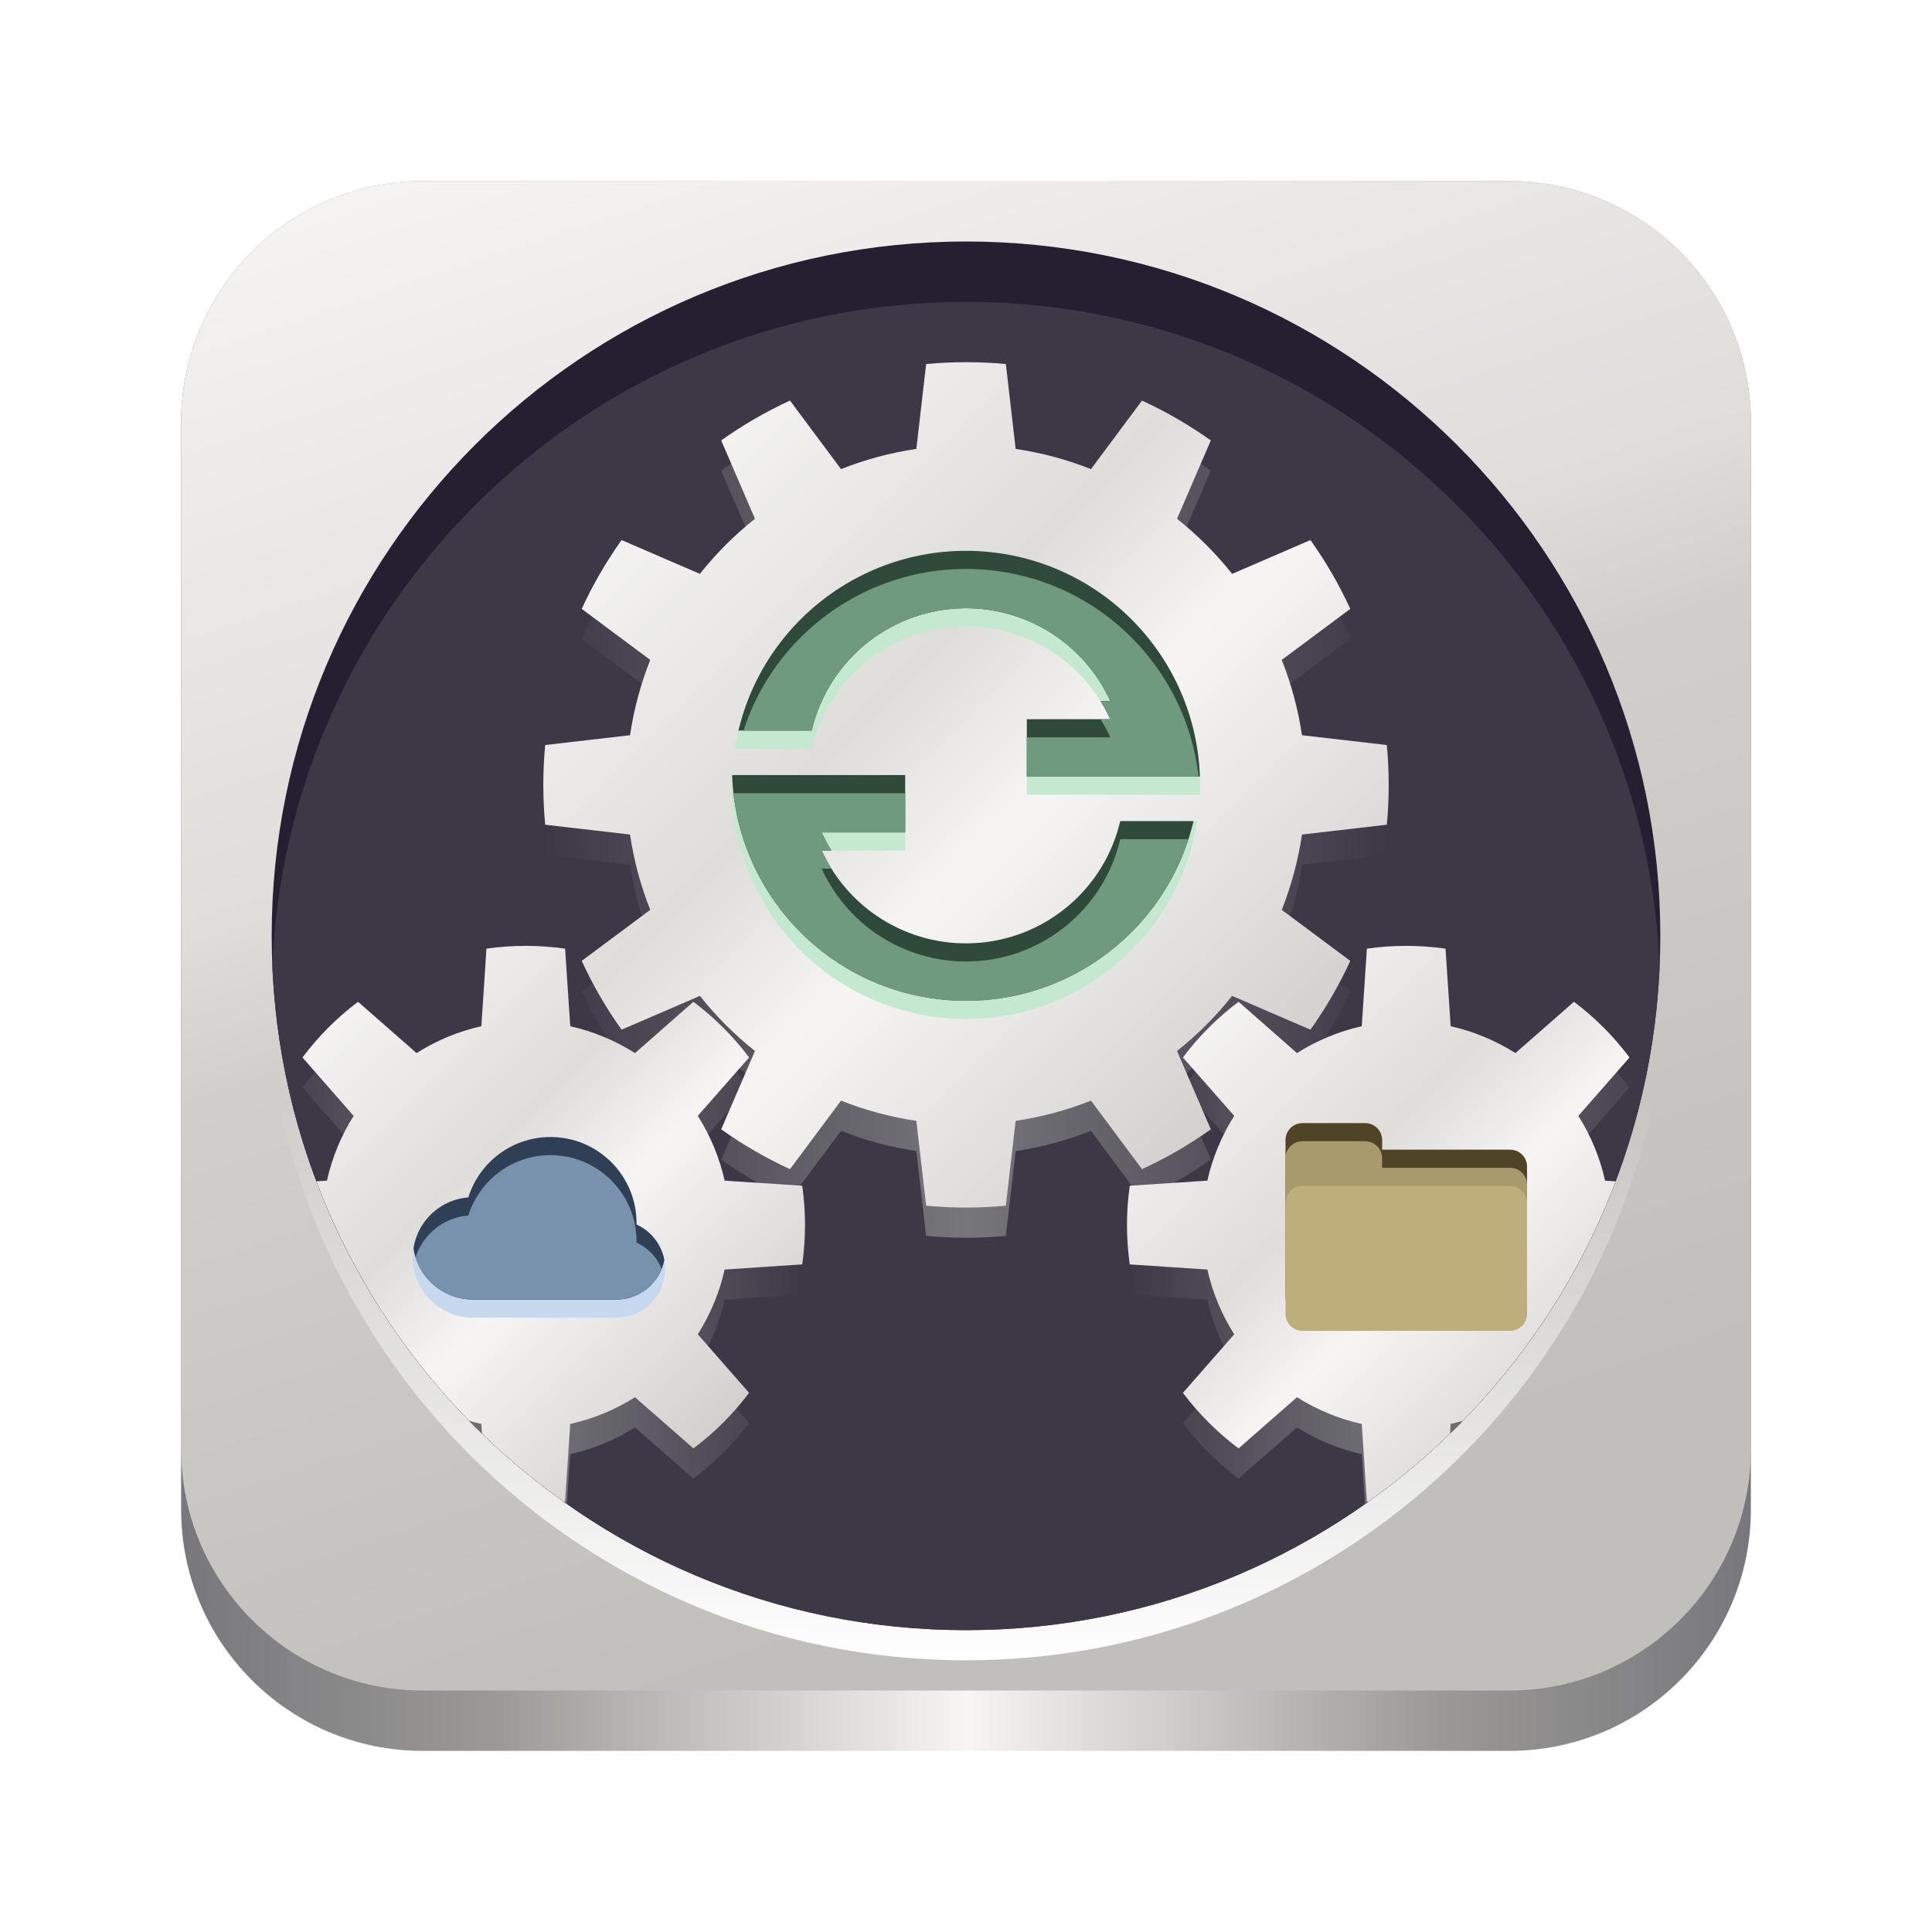
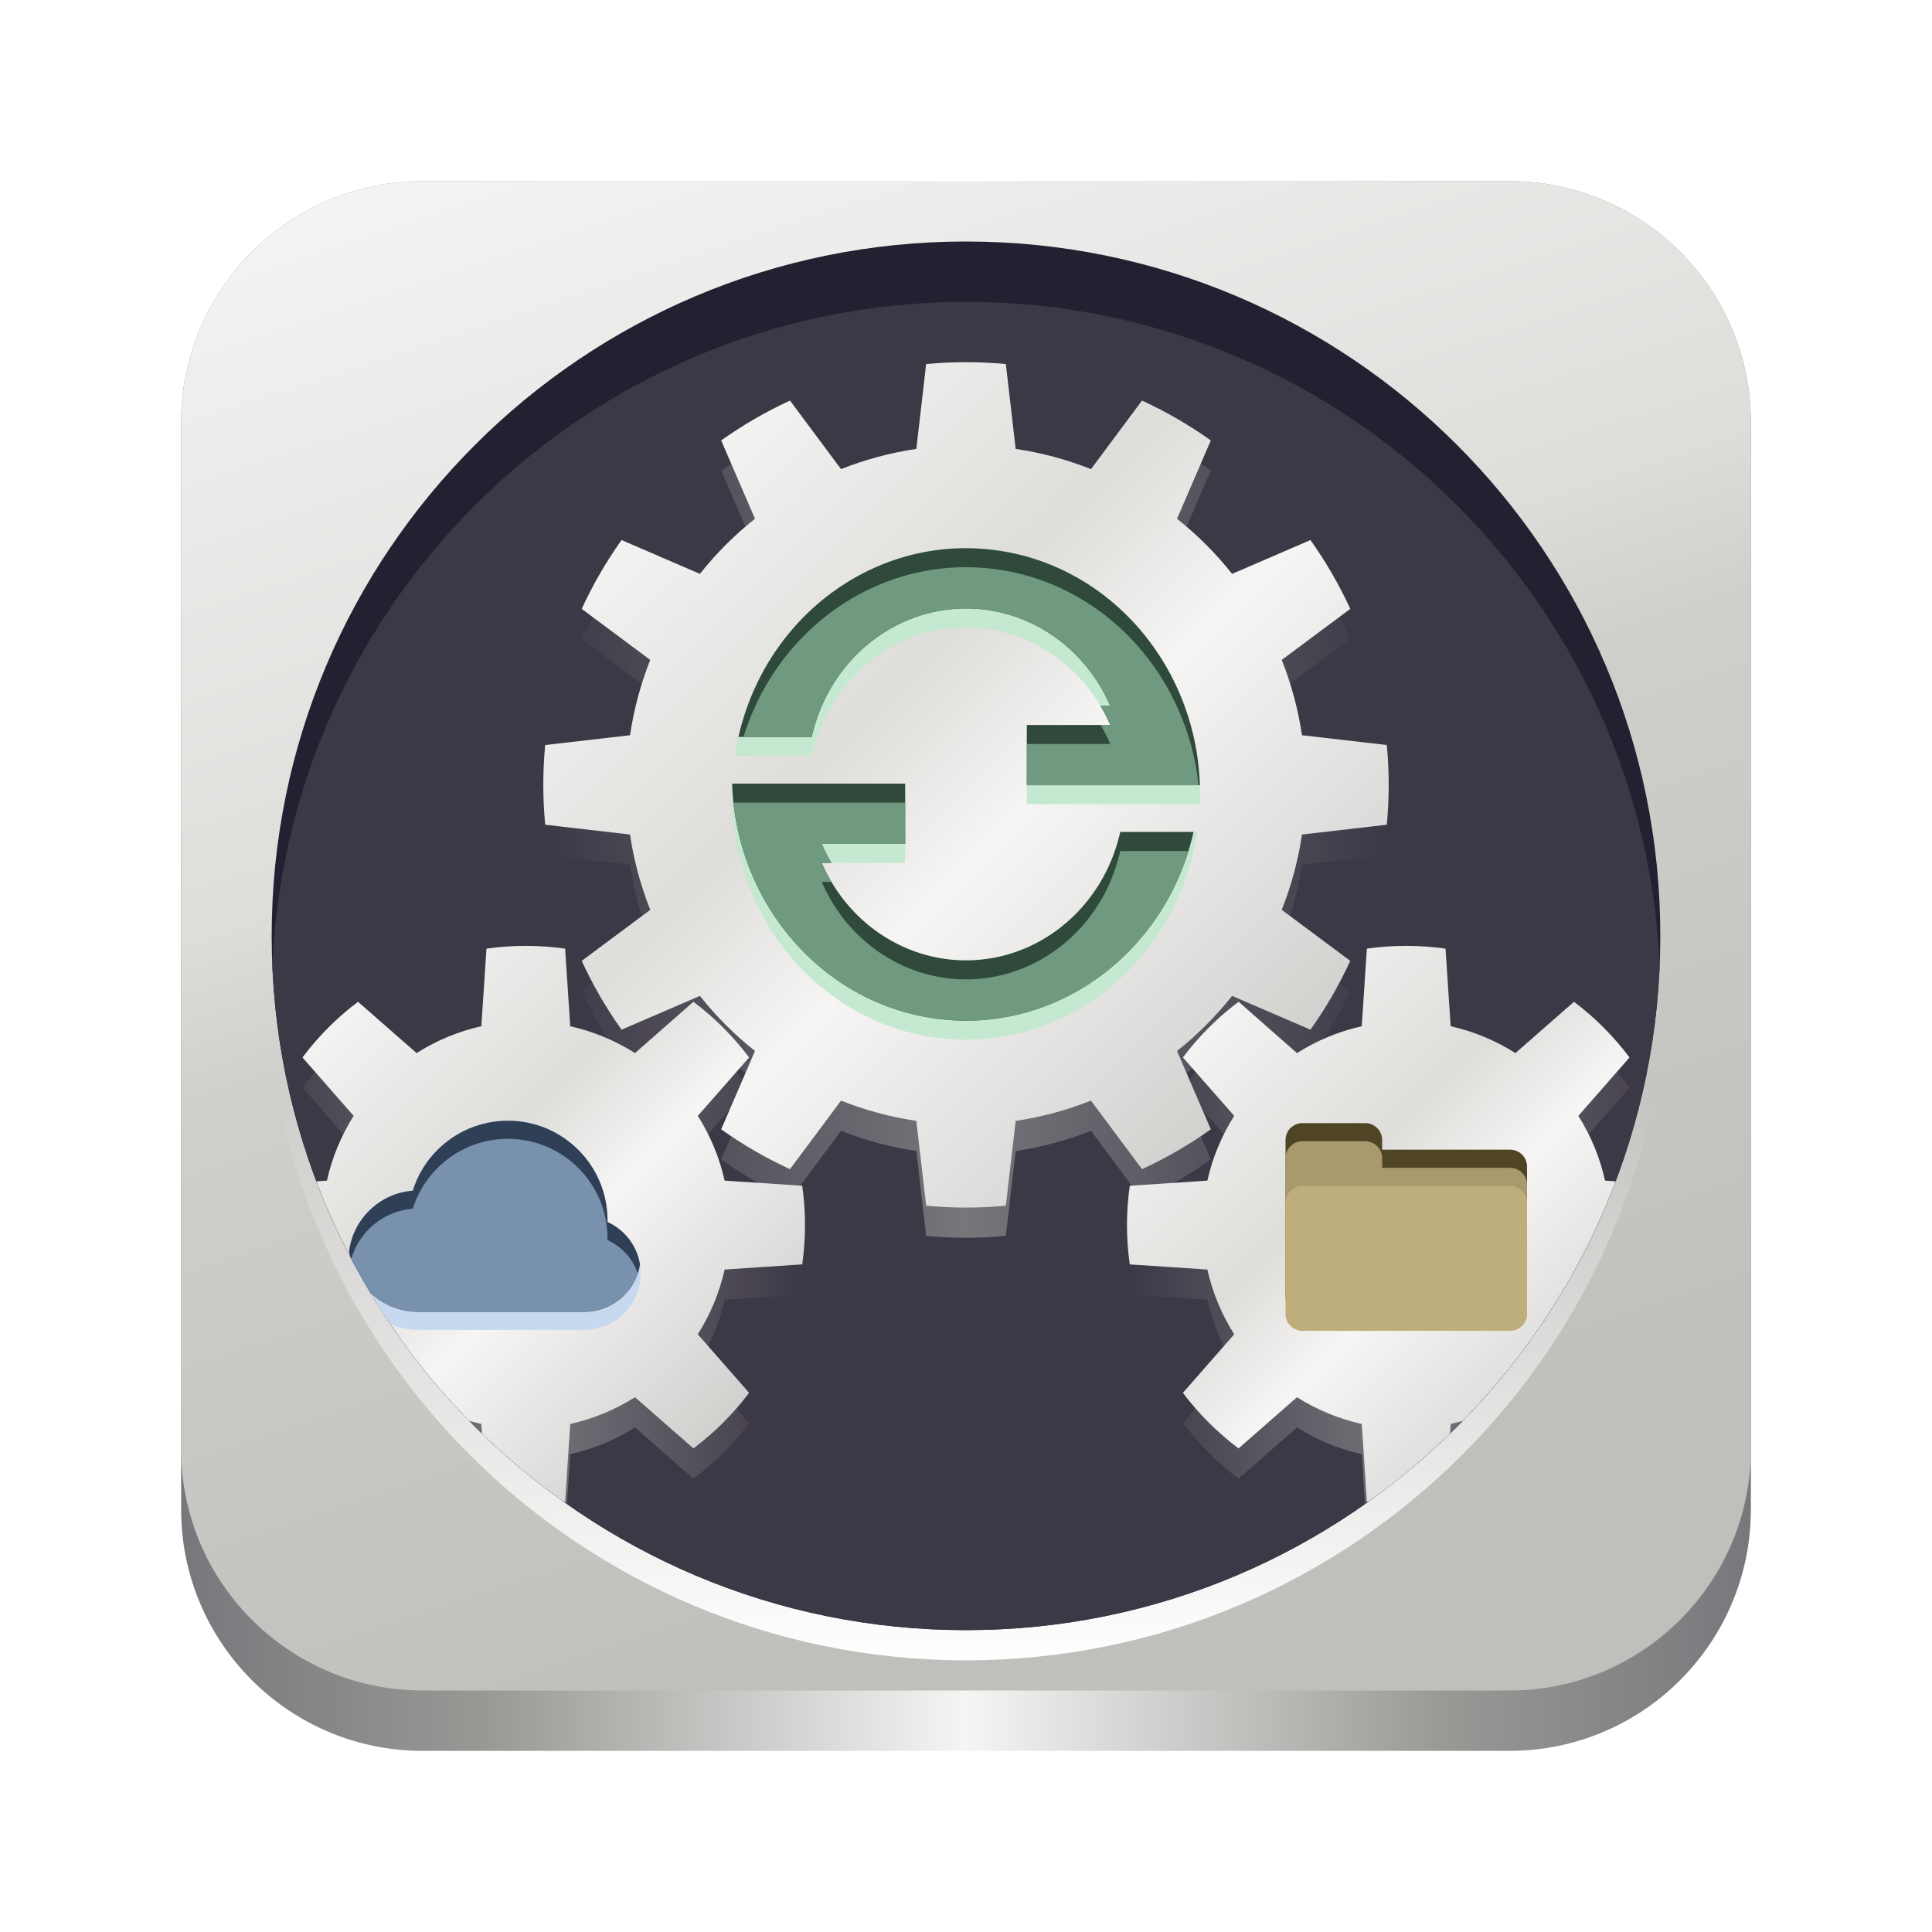
<svg xmlns="http://www.w3.org/2000/svg" width="128" height="128" viewBox="0 0 128 128">
  <defs>
    <linearGradient id="plate" x1="0" y1="0" x2="0.35" y2="1">
      <stop offset="0" stop-color="#f6f5f4" />
      <stop offset="0.45" stop-color="#deddda" />
      <stop offset="0.55" stop-color="#d0cfcc" />
      <stop offset="1" stop-color="#c0bfbc" />
    </linearGradient>
    <linearGradient id="plate-front" x1="0" y1="0" x2="1" y2="0">
      <stop offset="0" stop-color="#77767b" />
      <stop offset="0.2" stop-color="#9a9996" />
      <stop offset="0.5" stop-color="#f6f5f4" />
      <stop offset="0.8" stop-color="#9a9996" />
      <stop offset="1" stop-color="#77767b" />
    </linearGradient>
    <linearGradient id="well-lip" x1="0" y1="0" x2="0" y2="1">
      <stop offset="0.6" stop-color="#ffffff" stop-opacity="0" />
      <stop offset="1" stop-color="#ffffff" stop-opacity="1" />
    </linearGradient>
    <linearGradient id="gear" x1="0" y1="0" x2="1" y2="1">
      <stop offset="0" stop-color="#ffffff" />
      <stop offset="0.4" stop-color="#deddda" />
      <stop offset="0.55" stop-color="#f6f5f4" />
      <stop offset="1" stop-color="#c0bfbc" />
    </linearGradient>
    <linearGradient id="gear-front" x1="0" y1="0" x2="1" y2="0">
      <stop offset="0" stop-color="#3d3846" />
      <stop offset="0.5" stop-color="#77767b" />
      <stop offset="1" stop-color="#3d3846" />
    </linearGradient>
    <clipPath id="well">
      <circle cx="64" cy="62" r="46" />
    </clipPath>
    <clipPath id="sync-up">
-       <path d="M48.69 49.6A15.5 15.5 0 0 1 79.49 52.65L68.03 52.65L68.03 47.65L73.56 47.65A10.5 10.5 0 0 0 53.78 49.6ZM79.31 54.4A15.5 15.5 0 0 1 48.51 51.35L59.97 51.35L59.97 56.35L54.44 56.35A10.5 10.5 0 0 0 74.22 54.4Z" transform="translate(0 -1.2)" />
+       <path d="M-15.31 -2.4A15.5 15.5 0 0 1 15.49 0.65L4.03 0.65L4.03 -4.35L9.56 -4.35A10.5 10.5 0 0 0 -10.22 -2.4ZM15.31 2.4A15.5 15.5 0 0 1 -15.49 -0.65L-4.03 -0.65L-4.03 4.35L-9.56 4.35A10.5 10.5 0 0 0 10.22 2.4Z" transform="translate(0 -1.2)" />
    </clipPath>
    <clipPath id="sync-down">
-       <path d="M48.69 49.6A15.5 15.5 0 0 1 79.49 52.65L68.03 52.65L68.03 47.65L73.56 47.65A10.5 10.5 0 0 0 53.78 49.6ZM79.31 54.4A15.5 15.5 0 0 1 48.51 51.35L59.97 51.35L59.97 56.35L54.44 56.35A10.5 10.5 0 0 0 74.22 54.4Z" transform="translate(0 1.2)" />
+       <path d="M-15.31 -2.4A15.5 15.5 0 0 1 15.49 0.65L4.03 0.65L4.03 -4.35L9.56 -4.35A10.5 10.5 0 0 0 -10.22 -2.4ZM15.31 2.4A15.5 15.5 0 0 1 -15.49 -0.65L-4.03 -0.65L-4.03 4.35L-9.56 4.35A10.5 10.5 0 0 0 10.22 2.4Z" transform="translate(0 1.2)" />
    </clipPath>
    <clipPath id="cloud-up">
-       <path d="M27.35 83.31A3.99 3.99 0 1 1 35.33 83.31A3.99 3.99 0 1 1 27.35 83.31ZM30.77 81.03A5.7 5.7 0 1 1 42.17 81.03A5.7 5.7 0 1 1 30.77 81.03ZM37.61 84.07A3.23 3.23 0 1 1 44.07 84.07A3.23 3.23 0 1 1 37.61 84.07ZM31.34 83.31h9.5v3.99h-9.5Z" transform="translate(0 -1.2)" />
+       <path d="M23.09 83.49A4.62 4.62 0 1 1 32.33 83.49A4.62 4.62 0 1 1 23.09 83.49ZM27.05 80.85A6.6 6.6 0 1 1 40.25 80.85A6.6 6.6 0 1 1 27.05 80.85ZM34.97 84.37A3.74 3.74 0 1 1 42.45 84.37A3.74 3.74 0 1 1 34.97 84.37ZM27.71 83.49h11v4.62h-11Z" transform="translate(0 -1.2)" />
    </clipPath>
    <clipPath id="cloud-down">
-       <path d="M27.35 83.31A3.99 3.99 0 1 1 35.33 83.31A3.99 3.99 0 1 1 27.35 83.31ZM30.77 81.03A5.7 5.7 0 1 1 42.17 81.03A5.7 5.7 0 1 1 30.77 81.03ZM37.61 84.07A3.23 3.23 0 1 1 44.07 84.07A3.23 3.23 0 1 1 37.61 84.07ZM31.34 83.31h9.5v3.99h-9.5Z" transform="translate(0 1.2)" />
+       <path d="M23.09 83.49A4.62 4.62 0 1 1 32.33 83.49A4.62 4.62 0 1 1 23.09 83.49ZM27.05 80.85A6.6 6.6 0 1 1 40.25 80.85A6.6 6.6 0 1 1 27.05 80.85ZM34.97 84.37A3.74 3.74 0 1 1 42.45 84.37A3.74 3.74 0 1 1 34.97 84.37ZM27.71 83.49h11v4.62h-11Z" transform="translate(0 1.2)" />
    </clipPath>
    <clipPath id="folder-up">
      <path d="M86.29 74.41h4.16a1.12 1.12 0 0 1 1.12 1.12v9.76a1.12 1.12 0 0 1 -1.12 1.12h-4.16a1.12 1.12 0 0 1 -1.12 -1.12v-9.76a1.12 1.12 0 0 1 1.12 -1.12ZM86.29 76.17h13.76a1.12 1.12 0 0 1 1.12 1.12v9.76a1.12 1.12 0 0 1 -1.12 1.12h-13.76a1.12 1.12 0 0 1 -1.12 -1.12v-9.76a1.12 1.12 0 0 1 1.12 -1.12Z" transform="translate(0 -1.2)" />
    </clipPath>
    <clipPath id="folder-down">
      <path d="M86.29 74.41h4.16a1.12 1.12 0 0 1 1.12 1.12v9.76a1.12 1.12 0 0 1 -1.12 1.12h-4.16a1.12 1.12 0 0 1 -1.12 -1.12v-9.76a1.12 1.12 0 0 1 1.12 -1.12ZM86.29 76.17h13.76a1.12 1.12 0 0 1 1.12 1.12v9.76a1.12 1.12 0 0 1 -1.12 1.12h-13.76a1.12 1.12 0 0 1 -1.12 -1.12v-9.76a1.12 1.12 0 0 1 1.12 -1.12Z" transform="translate(0 1.2)" />
    </clipPath>
  </defs>
  <rect x="12" y="12" width="104" height="104" rx="16" fill="url(#plate-front)" />
  <rect x="12" y="12" width="104" height="100" rx="16" fill="url(#plate)" />
  <circle cx="64" cy="63.5" r="46.5" fill="url(#well-lip)" />
  <circle cx="64" cy="62" r="46" fill="#241f31" />
  <g clip-path="url(#well)">
    <circle cx="64" cy="66" r="46" fill="#3d3846" />
    <path d="M42.07 71.77L45.94 68.37A18.5 18.5 0 0 1 49.63 72.06L46.23 75.93A13.5 13.5 0 0 1 48.01 80.22L53.15 80.56A18.5 18.5 0 0 1 53.15 85.77L48.01 86.11A13.5 13.5 0 0 1 46.23 90.4L49.63 94.28A18.5 18.5 0 0 1 45.94 97.96L42.07 94.57A13.5 13.5 0 0 1 37.78 96.34L37.44 101.48A18.5 18.5 0 0 1 32.23 101.48L31.89 96.34A13.5 13.5 0 0 1 27.6 94.57L23.72 97.96A18.5 18.5 0 0 1 20.04 94.28L23.43 90.4A13.5 13.5 0 0 1 21.66 86.11L16.52 85.77A18.5 18.5 0 0 1 16.52 80.56L21.66 80.22A13.5 13.5 0 0 1 23.43 75.93L20.04 72.06A18.5 18.5 0 0 1 23.72 68.37L27.6 71.77A13.5 13.5 0 0 1 31.89 69.99L32.23 64.85A18.5 18.5 0 0 1 37.44 64.85L37.78 69.99A13.5 13.5 0 0 1 42.07 71.77Z" fill="url(#gear-front)" />
    <path d="M81.77 75.93L78.37 72.06A18.5 18.5 0 0 1 82.06 68.37L85.93 71.77A13.5 13.5 0 0 1 90.22 69.99L90.56 64.85A18.5 18.5 0 0 1 95.77 64.85L96.11 69.99A13.5 13.5 0 0 1 100.4 71.77L104.28 68.37A18.5 18.5 0 0 1 107.96 72.06L104.57 75.93A13.5 13.5 0 0 1 106.34 80.22L111.48 80.56A18.5 18.5 0 0 1 111.48 85.77L106.34 86.11A13.5 13.5 0 0 1 104.57 90.4L107.96 94.28A18.5 18.5 0 0 1 104.28 97.96L100.4 94.57A13.5 13.5 0 0 1 96.11 96.34L95.77 101.48A18.5 18.5 0 0 1 90.56 101.48L90.22 96.34A13.5 13.5 0 0 1 85.93 94.57L82.06 97.96A18.5 18.5 0 0 1 78.37 94.28L81.77 90.4A13.5 13.5 0 0 1 79.99 86.11L74.85 85.77A18.5 18.5 0 0 1 74.85 80.56L79.99 80.22A13.5 13.5 0 0 1 81.77 75.93Z" fill="url(#gear-front)" />
    <path d="M60.71 31.74L61.36 26.12A28 28 0 0 1 66.64 26.12L67.29 31.74A22.5 22.5 0 0 1 72.28 33.08L75.66 28.54A28 28 0 0 1 80.22 31.18L77.98 36.37A22.5 22.5 0 0 1 81.63 40.02L86.82 37.78A28 28 0 0 1 89.46 42.34L84.92 45.72A22.5 22.5 0 0 1 86.26 50.71L91.88 51.36A28 28 0 0 1 91.88 56.64L86.26 57.29A22.5 22.5 0 0 1 84.92 62.28L89.46 65.66A28 28 0 0 1 86.82 70.22L81.63 67.98A22.5 22.5 0 0 1 77.98 71.63L80.22 76.82A28 28 0 0 1 75.66 79.46L72.28 74.92A22.5 22.5 0 0 1 67.29 76.26L66.64 81.88A28 28 0 0 1 61.36 81.88L60.71 76.26A22.5 22.5 0 0 1 55.72 74.92L52.34 79.46A28 28 0 0 1 47.78 76.82L50.02 71.63A22.5 22.5 0 0 1 46.37 67.98L41.18 70.22A28 28 0 0 1 38.54 65.66L43.08 62.28A22.5 22.5 0 0 1 41.74 57.29L36.12 56.64A28 28 0 0 1 36.12 51.36L41.74 50.71A22.5 22.5 0 0 1 43.08 45.72L38.54 42.34A28 28 0 0 1 41.18 37.78L46.37 40.02A22.5 22.5 0 0 1 50.02 36.37L47.78 31.18A28 28 0 0 1 52.34 28.54L55.72 33.08A22.5 22.5 0 0 1 60.71 31.74Z" fill="url(#gear-front)" />
    <path d="M42.07 69.77L45.94 66.37A18.5 18.5 0 0 1 49.63 70.06L46.23 73.93A13.5 13.5 0 0 1 48.01 78.22L53.15 78.56A18.5 18.5 0 0 1 53.15 83.77L48.01 84.11A13.5 13.5 0 0 1 46.23 88.4L49.63 92.28A18.5 18.5 0 0 1 45.94 95.96L42.07 92.57A13.5 13.5 0 0 1 37.78 94.34L37.44 99.48A18.5 18.5 0 0 1 32.23 99.48L31.89 94.34A13.5 13.5 0 0 1 27.6 92.57L23.72 95.96A18.5 18.5 0 0 1 20.04 92.28L23.43 88.4A13.5 13.5 0 0 1 21.66 84.11L16.52 83.77A18.5 18.5 0 0 1 16.52 78.56L21.66 78.22A13.5 13.5 0 0 1 23.43 73.93L20.04 70.06A18.5 18.5 0 0 1 23.72 66.37L27.6 69.77A13.5 13.5 0 0 1 31.89 67.99L32.23 62.85A18.5 18.5 0 0 1 37.44 62.85L37.78 67.99A13.5 13.5 0 0 1 42.07 69.77Z" fill="url(#gear)" />
    <path d="M81.77 73.93L78.37 70.06A18.5 18.5 0 0 1 82.06 66.37L85.93 69.77A13.5 13.5 0 0 1 90.22 67.99L90.56 62.85A18.5 18.5 0 0 1 95.77 62.85L96.11 67.99A13.5 13.5 0 0 1 100.4 69.77L104.28 66.37A18.5 18.5 0 0 1 107.96 70.06L104.57 73.93A13.5 13.5 0 0 1 106.34 78.22L111.48 78.56A18.5 18.5 0 0 1 111.48 83.77L106.34 84.11A13.5 13.5 0 0 1 104.57 88.4L107.96 92.28A18.5 18.5 0 0 1 104.28 95.96L100.4 92.57A13.5 13.5 0 0 1 96.11 94.34L95.77 99.48A18.5 18.5 0 0 1 90.56 99.48L90.22 94.34A13.5 13.5 0 0 1 85.93 92.57L82.06 95.96A18.5 18.5 0 0 1 78.37 92.28L81.77 88.4A13.5 13.5 0 0 1 79.99 84.11L74.85 83.77A18.5 18.5 0 0 1 74.85 78.56L79.99 78.22A13.5 13.5 0 0 1 81.77 73.93Z" fill="url(#gear)" />
    <path d="M60.71 29.74L61.36 24.12A28 28 0 0 1 66.64 24.12L67.29 29.74A22.5 22.5 0 0 1 72.28 31.08L75.66 26.54A28 28 0 0 1 80.22 29.18L77.98 34.37A22.5 22.5 0 0 1 81.63 38.02L86.82 35.78A28 28 0 0 1 89.46 40.34L84.92 43.72A22.5 22.5 0 0 1 86.26 48.71L91.88 49.36A28 28 0 0 1 91.88 54.64L86.26 55.29A22.5 22.5 0 0 1 84.92 60.28L89.46 63.66A28 28 0 0 1 86.82 68.22L81.63 65.98A22.5 22.5 0 0 1 77.98 69.63L80.22 74.82A28 28 0 0 1 75.66 77.46L72.28 72.92A22.5 22.5 0 0 1 67.29 74.26L66.64 79.88A28 28 0 0 1 61.36 79.88L60.71 74.26A22.5 22.5 0 0 1 55.72 72.92L52.34 77.46A28 28 0 0 1 47.78 74.82L50.02 69.63A22.5 22.5 0 0 1 46.37 65.98L41.18 68.22A28 28 0 0 1 38.54 63.66L43.08 60.28A22.5 22.5 0 0 1 41.74 55.29L36.12 54.64A28 28 0 0 1 36.12 49.36L41.74 48.71A22.5 22.5 0 0 1 43.08 43.72L38.54 40.34A28 28 0 0 1 41.18 35.78L46.37 38.02A22.5 22.5 0 0 1 50.02 34.37L47.78 29.18A28 28 0 0 1 52.34 26.54L55.72 31.08A22.5 22.5 0 0 1 60.71 29.74Z" fill="url(#gear)" />
+     <g transform="translate(64 52.6) scale(1 1.05)">
+       <path d="M-15.31 -2.4A15.5 15.5 0 0 1 15.49 0.65L4.03 0.65L4.03 -4.35L9.56 -4.35A10.5 10.5 0 0 0 -10.22 -2.4ZM15.31 2.4A15.5 15.5 0 0 1 -15.49 -0.65L-4.03 -0.65L-4.03 4.35L-9.56 4.35A10.5 10.5 0 0 0 10.22 2.4Z" fill="#c4e8d0" />
+       <g clip-path="url(#sync-up)">
+         <path d="M-15.31 -2.4A15.5 15.5 0 0 1 15.49 0.65L4.03 0.65L4.03 -4.35L9.56 -4.35A10.5 10.5 0 0 0 -10.22 -2.4ZM15.31 2.4A15.5 15.5 0 0 1 -15.49 -0.65L-4.03 -0.65L-4.03 4.35L-9.56 4.35A10.5 10.5 0 0 0 10.22 2.4Z" fill="#2f4a3a" />
+         <path d="M-15.31 -2.4A15.5 15.5 0 0 1 15.49 0.65L4.03 0.65L4.03 -4.35L9.56 -4.35A10.5 10.5 0 0 0 -10.22 -2.4ZM15.31 2.4A15.5 15.5 0 0 1 -15.49 -0.65L-4.03 -0.65L-4.03 4.35L-9.56 4.35A10.5 10.5 0 0 0 10.22 2.4Z" clip-path="url(#sync-down)" fill="#6f9a7f" />
+       </g>
+     </g>
+     <path d="M23.09 83.49A4.62 4.62 0 1 1 32.33 83.49A4.62 4.62 0 1 1 23.09 83.49ZM27.05 80.85A6.6 6.6 0 1 1 40.25 80.85A6.6 6.6 0 1 1 27.05 80.85ZM34.97 84.37A3.74 3.74 0 1 1 42.45 84.37A3.74 3.74 0 1 1 34.97 84.37ZM27.71 83.49h11v4.62h-11Z" fill="#c6d9ef" />
+     <g clip-path="url(#cloud-up)">
+       <path d="M23.09 83.49A4.62 4.62 0 1 1 32.33 83.49A4.62 4.62 0 1 1 23.09 83.49ZM27.05 80.85A6.6 6.6 0 1 1 40.25 80.85A6.6 6.6 0 1 1 27.05 80.85ZM34.97 84.37A3.74 3.74 0 1 1 42.45 84.37A3.74 3.74 0 1 1 34.97 84.37ZM27.71 83.49h11v4.62h-11Z" fill="#2f3f55" />
+       <path d="M23.09 83.49A4.62 4.62 0 1 1 32.33 83.49A4.62 4.62 0 1 1 23.09 83.49ZM27.05 80.85A6.6 6.6 0 1 1 40.25 80.85A6.6 6.6 0 1 1 27.05 80.85ZM34.97 84.37A3.74 3.74 0 1 1 42.45 84.37A3.74 3.74 0 1 1 34.97 84.37ZM27.71 83.49h11v4.62h-11Z" clip-path="url(#cloud-down)" fill="#7891ad" />
+     </g>
+     <path d="M86.29 74.41h4.16a1.12 1.12 0 0 1 1.12 1.12v9.76a1.12 1.12 0 0 1 -1.12 1.12h-4.16a1.12 1.12 0 0 1 -1.12 -1.12v-9.76a1.12 1.12 0 0 1 1.12 -1.12ZM86.29 76.17h13.76a1.12 1.12 0 0 1 1.12 1.12v9.76a1.12 1.12 0 0 1 -1.12 1.12h-13.76a1.12 1.12 0 0 1 -1.12 -1.12v-9.76a1.12 1.12 0 0 1 1.12 -1.12Z" fill="#ece0b4" />
+     <g clip-path="url(#folder-up)">
+       <path d="M86.29 74.41h4.16a1.12 1.12 0 0 1 1.12 1.12v9.76a1.12 1.12 0 0 1 -1.12 1.12h-4.16a1.12 1.12 0 0 1 -1.12 -1.12v-9.76a1.12 1.12 0 0 1 1.12 -1.12ZM86.29 76.17h13.76a1.12 1.12 0 0 1 1.12 1.12v9.76a1.12 1.12 0 0 1 -1.12 1.12h-13.76a1.12 1.12 0 0 1 -1.12 -1.12v-9.76a1.12 1.12 0 0 1 1.12 -1.12Z" fill="#4f4426" />
+       <path d="M86.29 74.41h4.16a1.12 1.12 0 0 1 1.12 1.12v9.76a1.12 1.12 0 0 1 -1.12 1.12h-4.16a1.12 1.12 0 0 1 -1.12 -1.12v-9.76a1.12 1.12 0 0 1 1.12 -1.12ZM86.29 76.17h13.76a1.12 1.12 0 0 1 1.12 1.12v9.76a1.12 1.12 0 0 1 -1.12 1.12h-13.76a1.12 1.12 0 0 1 -1.12 -1.12v-9.76a1.12 1.12 0 0 1 1.12 -1.12Z" clip-path="url(#folder-down)" fill="#a89a6c" />
+     </g>
+     <path d="M86.29 78.57h13.76a1.12 1.12 0 0 1 1.12 1.12v7.36a1.12 1.12 0 0 1 -1.12 1.12h-13.76a1.12 1.12 0 0 1 -1.12 -1.12v-7.36a1.12 1.12 0 0 1 1.12 -1.12Z" clip-path="url(#folder-down)" fill="#bdae7c" />
  </g>
-   <path d="M48.69 49.6A15.5 15.5 0 0 1 79.49 52.65L68.03 52.65L68.03 47.65L73.56 47.65A10.5 10.5 0 0 0 53.78 49.6ZM79.31 54.4A15.5 15.5 0 0 1 48.51 51.35L59.97 51.35L59.97 56.35L54.44 56.35A10.5 10.5 0 0 0 74.22 54.4Z" fill="#c4e8d0" />
-   <g clip-path="url(#sync-up)">
-     <path d="M48.69 49.6A15.5 15.5 0 0 1 79.49 52.65L68.03 52.65L68.03 47.65L73.56 47.65A10.5 10.5 0 0 0 53.78 49.6ZM79.31 54.4A15.5 15.5 0 0 1 48.51 51.35L59.97 51.35L59.97 56.35L54.44 56.35A10.5 10.5 0 0 0 74.22 54.4Z" fill="#2f4a3a" />
-     <path d="M48.69 49.6A15.5 15.5 0 0 1 79.49 52.65L68.03 52.65L68.03 47.65L73.56 47.65A10.5 10.5 0 0 0 53.78 49.6ZM79.31 54.4A15.5 15.5 0 0 1 48.51 51.35L59.97 51.35L59.97 56.35L54.44 56.35A10.5 10.5 0 0 0 74.22 54.4Z" clip-path="url(#sync-down)" fill="#6f9a7f" />
-   </g>
-   <path d="M27.35 83.31A3.99 3.99 0 1 1 35.33 83.31A3.99 3.99 0 1 1 27.35 83.31ZM30.77 81.03A5.7 5.7 0 1 1 42.17 81.03A5.7 5.7 0 1 1 30.77 81.03ZM37.61 84.07A3.23 3.23 0 1 1 44.07 84.07A3.23 3.23 0 1 1 37.61 84.07ZM31.34 83.31h9.5v3.99h-9.5Z" fill="#c6d9ef" />
-   <g clip-path="url(#cloud-up)">
-     <path d="M27.35 83.31A3.99 3.99 0 1 1 35.33 83.31A3.99 3.99 0 1 1 27.35 83.31ZM30.77 81.03A5.7 5.7 0 1 1 42.17 81.03A5.7 5.7 0 1 1 30.77 81.03ZM37.61 84.07A3.23 3.23 0 1 1 44.07 84.07A3.23 3.23 0 1 1 37.61 84.07ZM31.34 83.31h9.5v3.99h-9.5Z" fill="#2f3f55" />
-     <path d="M27.35 83.31A3.99 3.99 0 1 1 35.33 83.31A3.99 3.99 0 1 1 27.35 83.31ZM30.77 81.03A5.7 5.7 0 1 1 42.17 81.03A5.7 5.7 0 1 1 30.77 81.03ZM37.61 84.07A3.23 3.23 0 1 1 44.07 84.07A3.23 3.23 0 1 1 37.61 84.07ZM31.34 83.31h9.5v3.99h-9.5Z" clip-path="url(#cloud-down)" fill="#7891ad" />
-   </g>
-   <path d="M86.29 74.41h4.16a1.12 1.12 0 0 1 1.12 1.12v9.76a1.12 1.12 0 0 1 -1.12 1.12h-4.16a1.12 1.12 0 0 1 -1.12 -1.12v-9.76a1.12 1.12 0 0 1 1.12 -1.12ZM86.29 76.17h13.76a1.12 1.12 0 0 1 1.12 1.12v9.76a1.12 1.12 0 0 1 -1.12 1.12h-13.76a1.12 1.12 0 0 1 -1.12 -1.12v-9.76a1.12 1.12 0 0 1 1.12 -1.12Z" fill="#ece0b4" />
-   <g clip-path="url(#folder-up)">
-     <path d="M86.29 74.41h4.16a1.12 1.12 0 0 1 1.12 1.12v9.76a1.12 1.12 0 0 1 -1.12 1.12h-4.16a1.12 1.12 0 0 1 -1.12 -1.12v-9.76a1.12 1.12 0 0 1 1.12 -1.12ZM86.29 76.17h13.76a1.12 1.12 0 0 1 1.12 1.12v9.76a1.12 1.12 0 0 1 -1.12 1.12h-13.76a1.12 1.12 0 0 1 -1.12 -1.12v-9.76a1.12 1.12 0 0 1 1.12 -1.12Z" fill="#4f4426" />
-     <path d="M86.29 74.41h4.16a1.12 1.12 0 0 1 1.12 1.12v9.76a1.12 1.12 0 0 1 -1.12 1.12h-4.16a1.12 1.12 0 0 1 -1.12 -1.12v-9.76a1.12 1.12 0 0 1 1.12 -1.12ZM86.29 76.17h13.76a1.12 1.12 0 0 1 1.12 1.12v9.76a1.12 1.12 0 0 1 -1.12 1.12h-13.76a1.12 1.12 0 0 1 -1.12 -1.12v-9.76a1.12 1.12 0 0 1 1.12 -1.12Z" clip-path="url(#folder-down)" fill="#a89a6c" />
-   </g>
-   <path d="M86.29 78.57h13.76a1.12 1.12 0 0 1 1.12 1.12v7.36a1.12 1.12 0 0 1 -1.12 1.12h-13.76a1.12 1.12 0 0 1 -1.12 -1.12v-7.36a1.12 1.12 0 0 1 1.12 -1.12Z" clip-path="url(#folder-down)" fill="#bdae7c" />
</svg>
